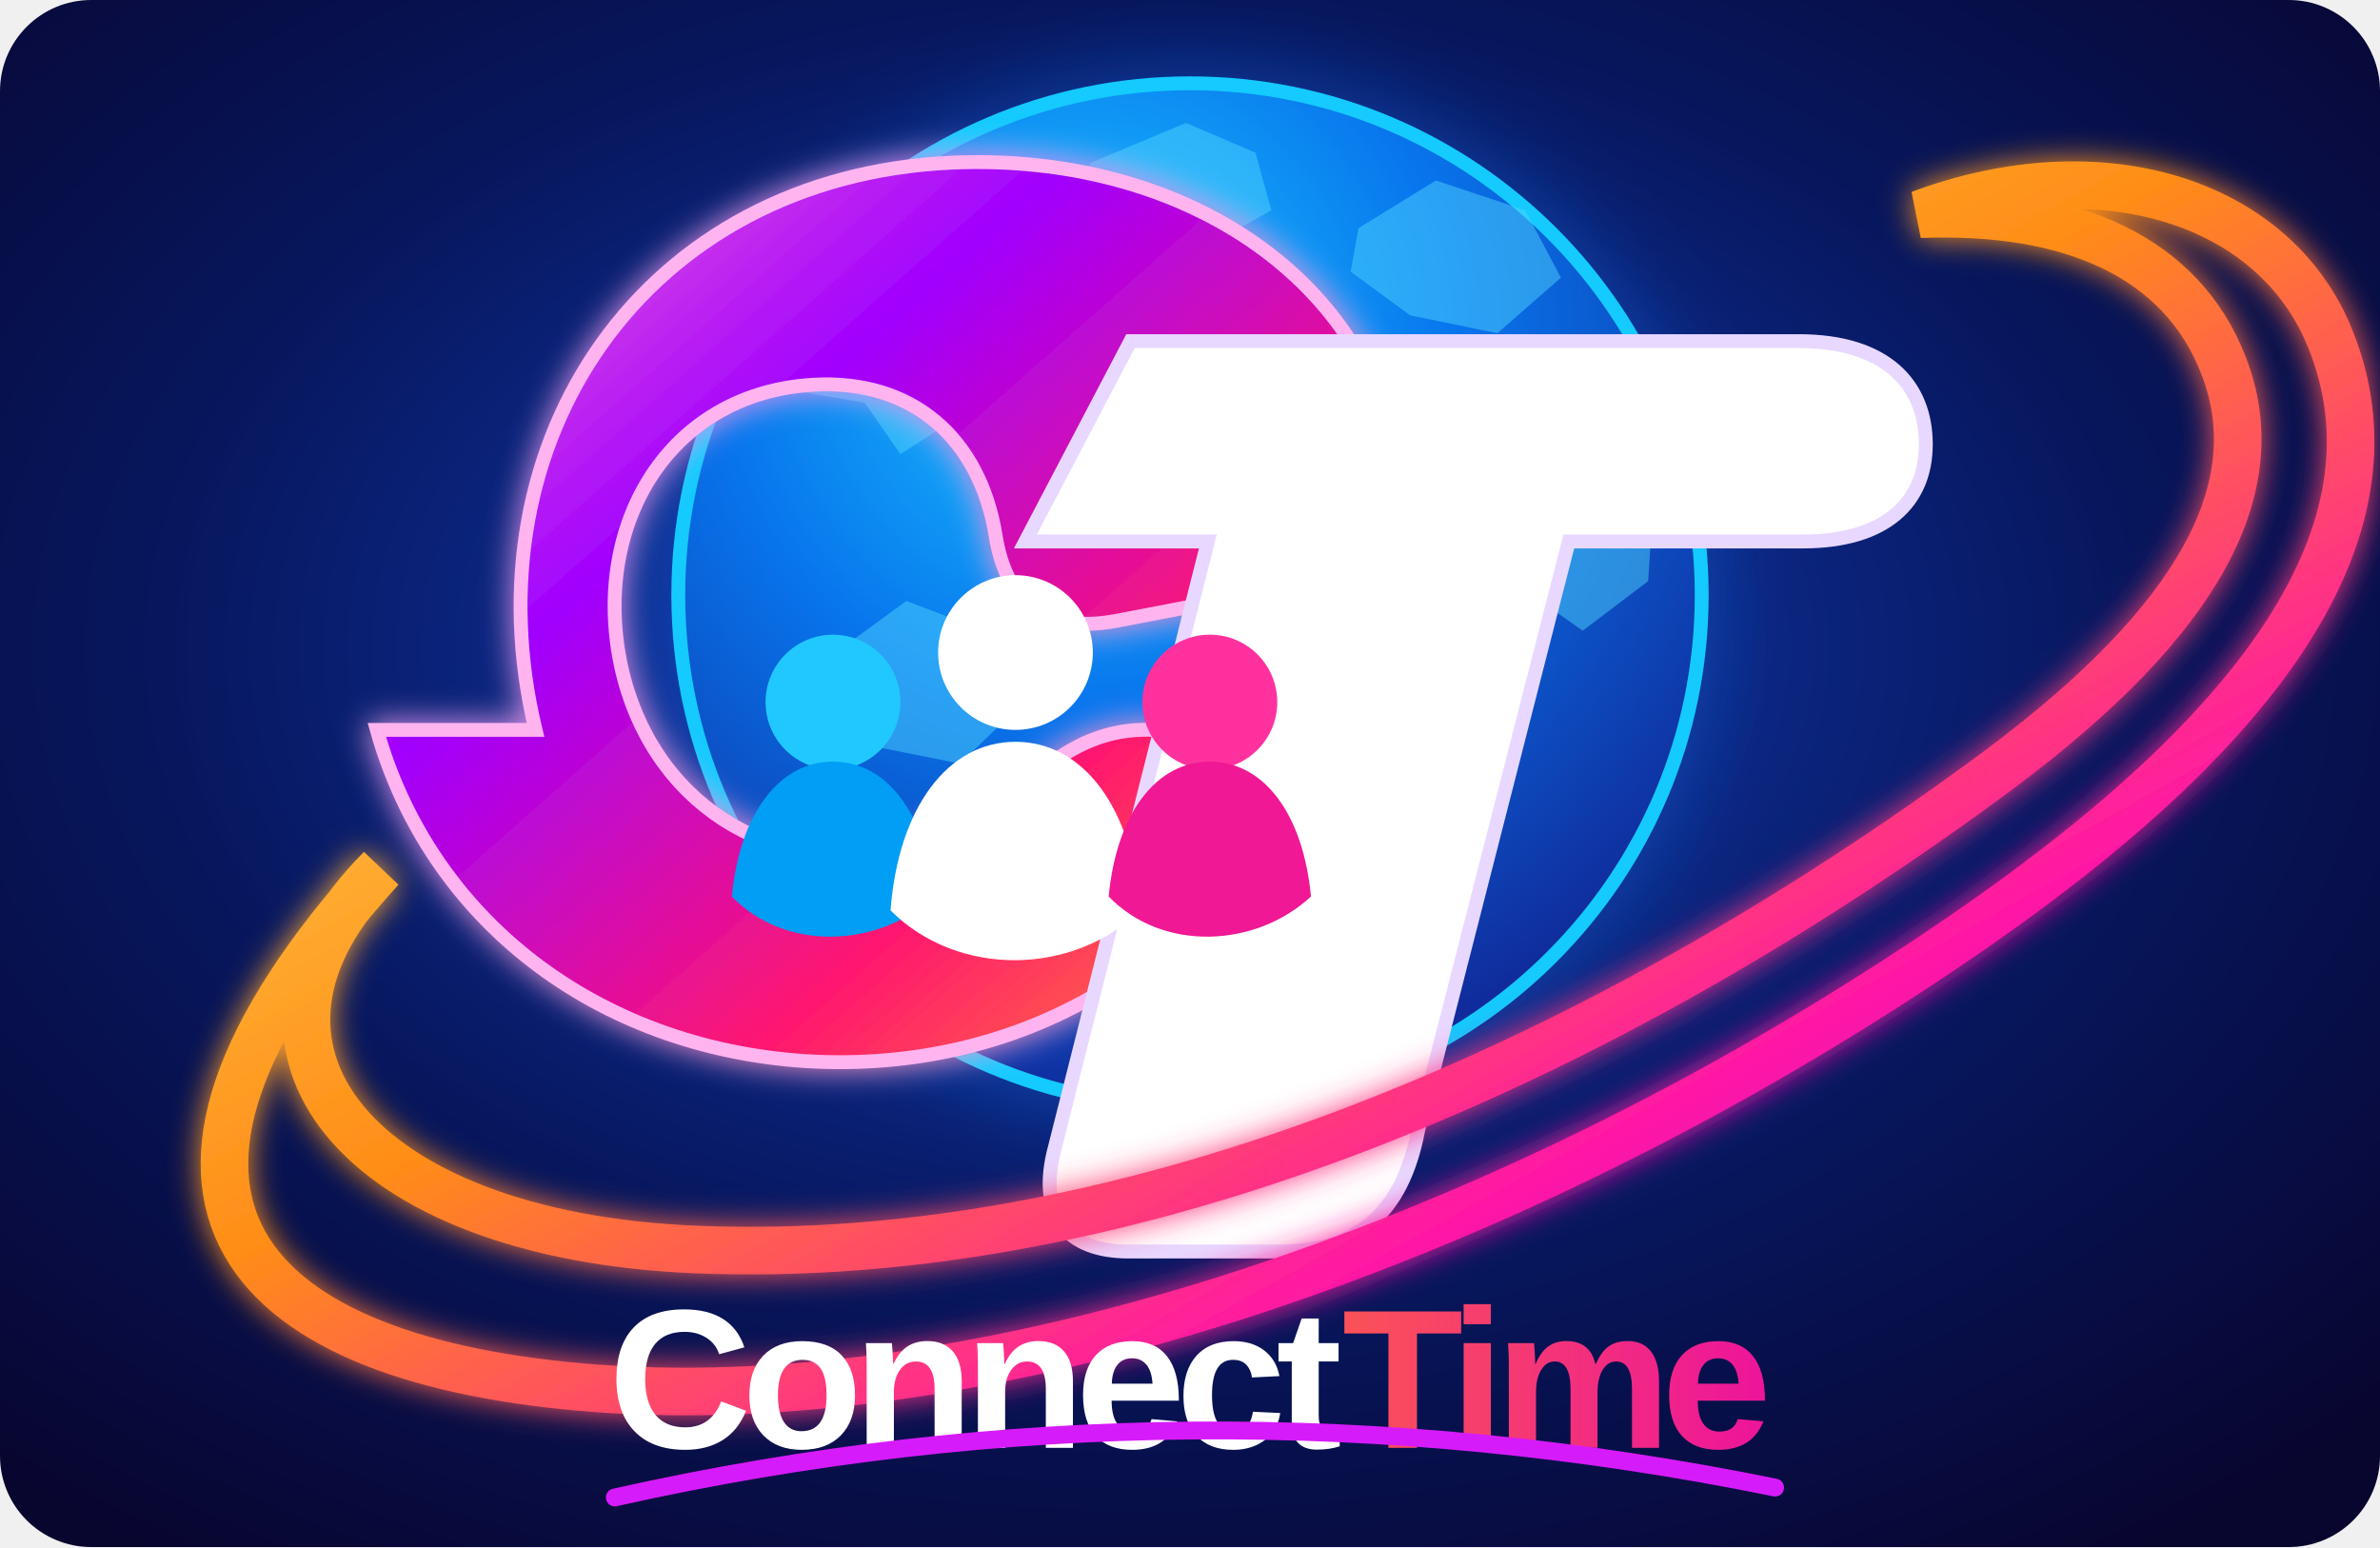
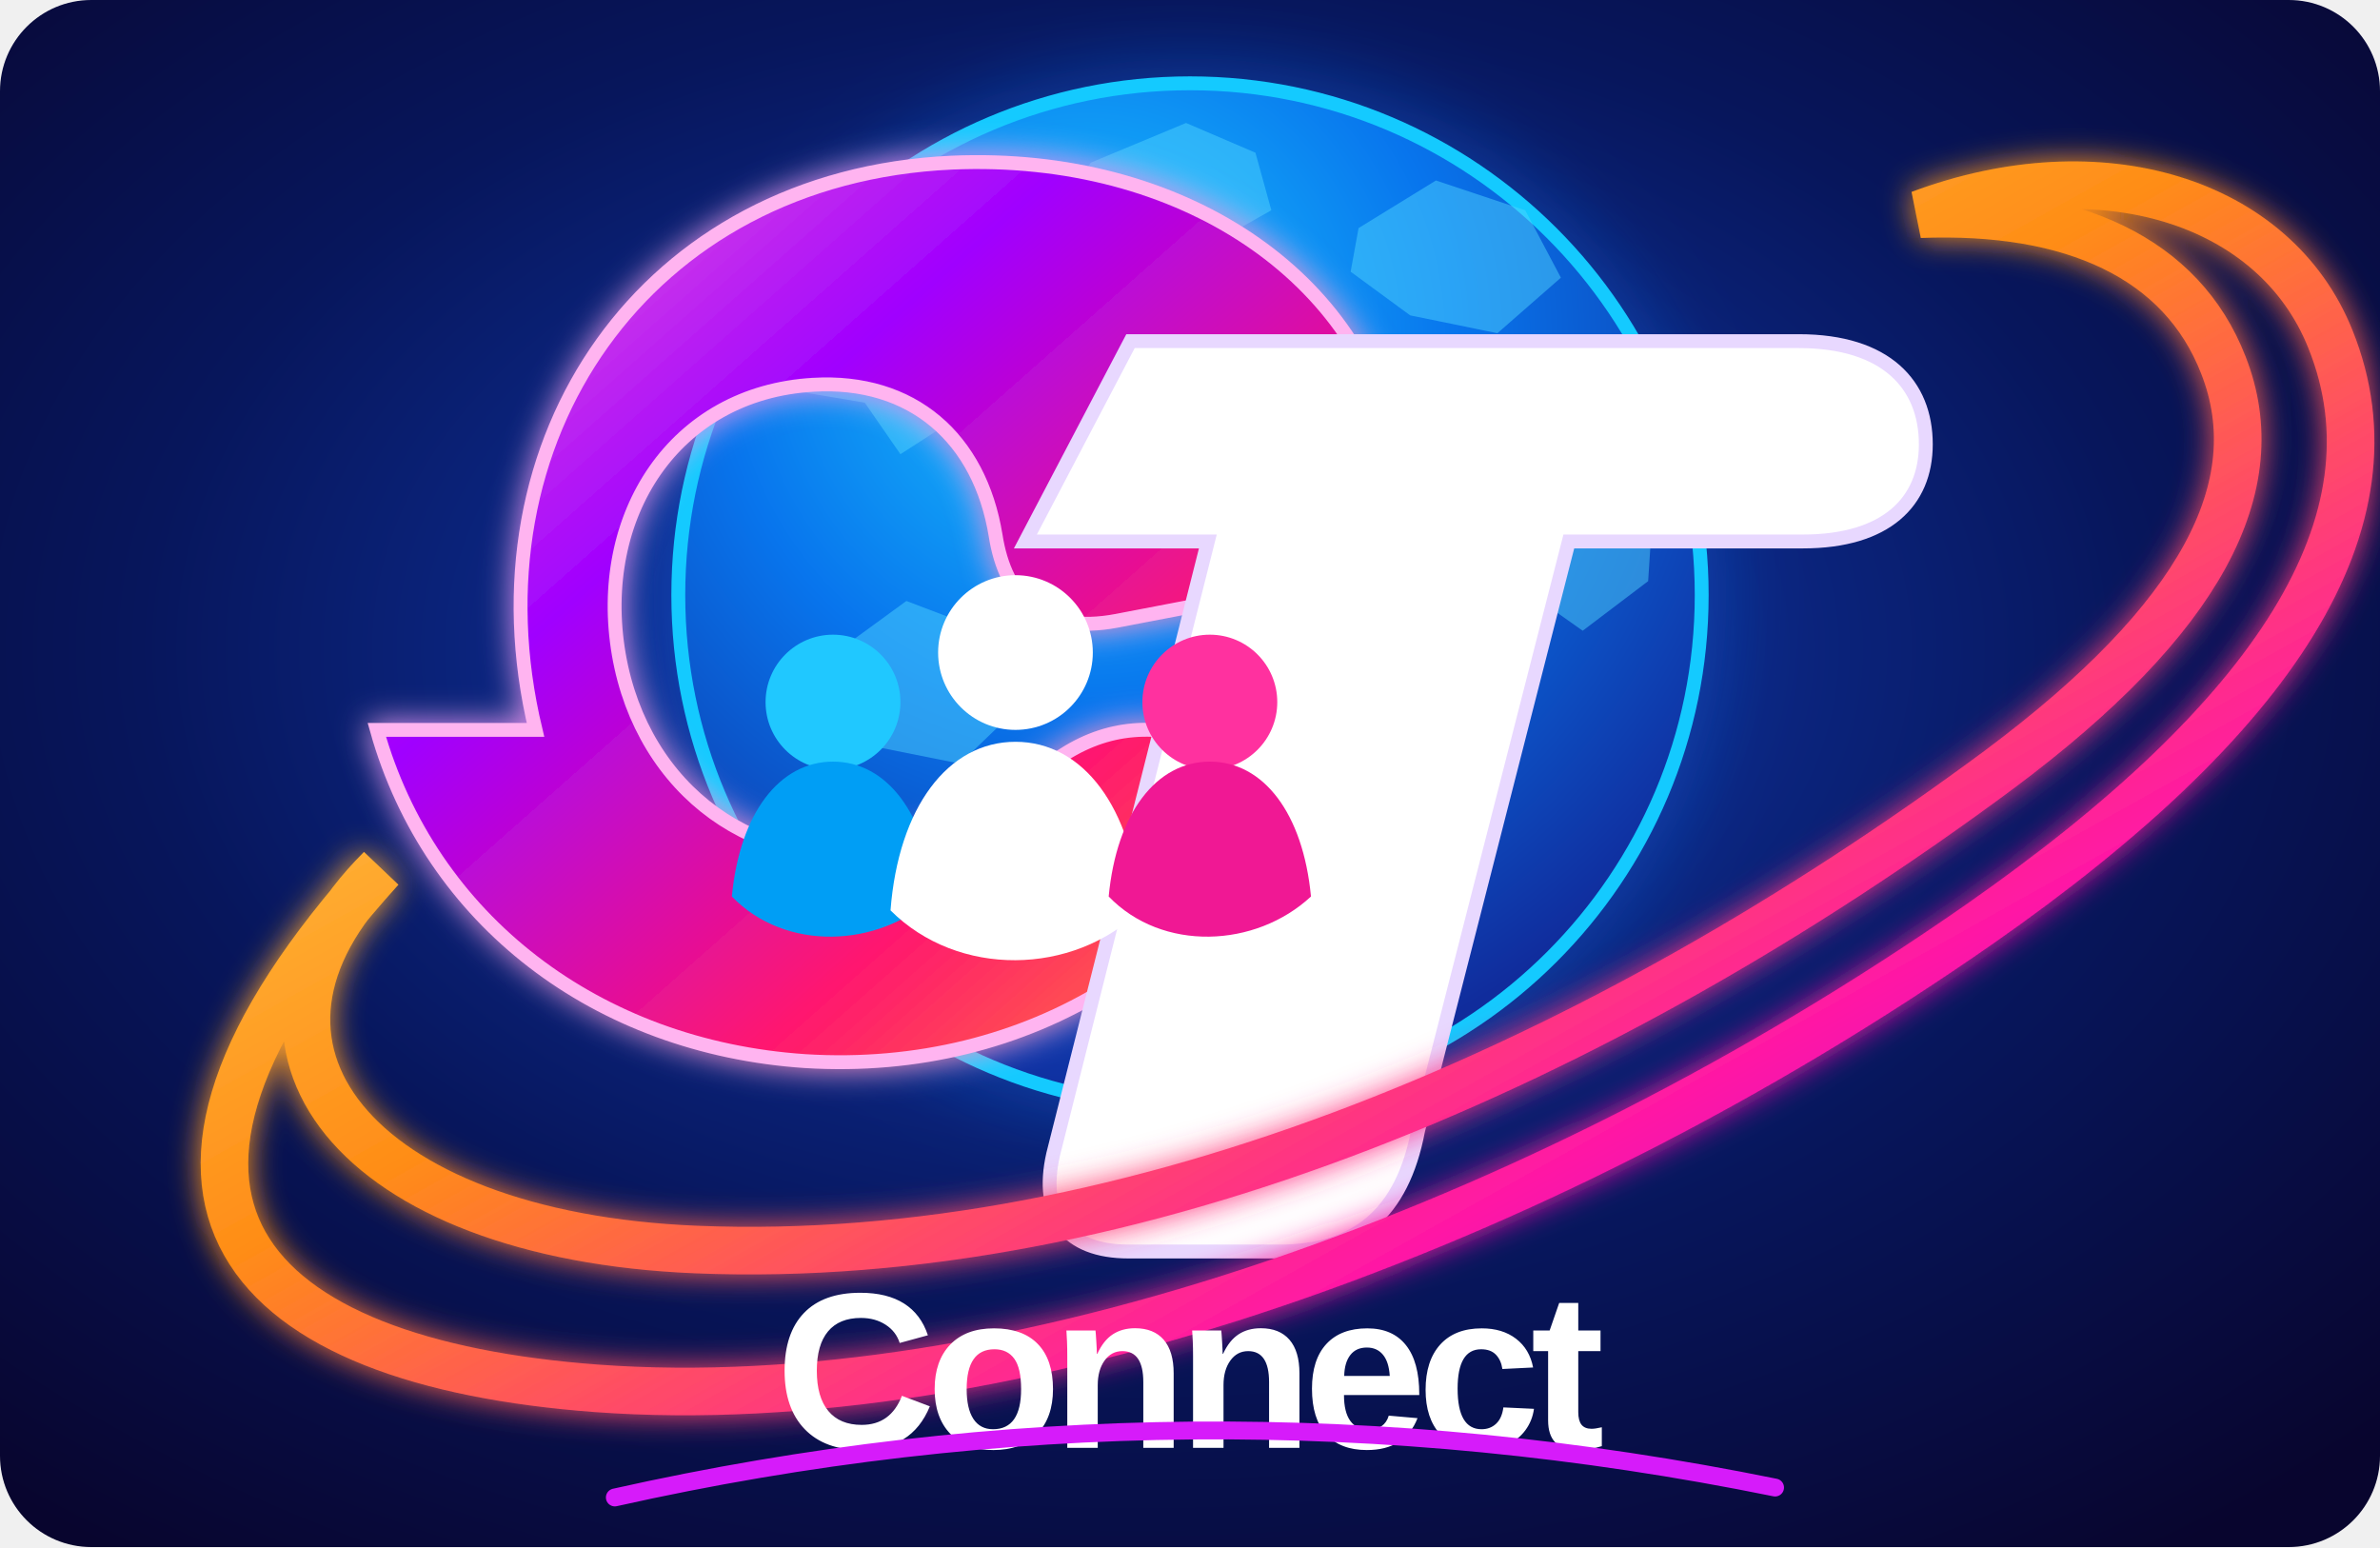
<svg xmlns="http://www.w3.org/2000/svg" viewBox="0 0 1200 780" role="img" aria-labelledby="title desc">
  <defs>
    <radialGradient id="bg" cx="48%" cy="42%" r="72%">
      <stop stop-color="#123fbd" />
      <stop offset=".58" stop-color="#07165c" />
      <stop offset="1" stop-color="#08052e" />
    </radialGradient>
    <radialGradient id="globe" cx="40%" cy="25%" r="75%">
      <stop stop-color="#19c9ff" />
      <stop offset=".48" stop-color="#0875ed" />
      <stop offset="1" stop-color="#102c9c" />
    </radialGradient>
    <linearGradient id="ct" x1="0" y1="0" x2="1" y2="1">
      <stop stop-color="#ff79d1" />
      <stop offset=".34" stop-color="#a000ff" />
      <stop offset=".68" stop-color="#ff176f" />
      <stop offset="1" stop-color="#ff9d27" />
    </linearGradient>
    <linearGradient id="orbit" x1="0" y1="0" x2="1" y2="1">
      <stop stop-color="#fff16a" />
      <stop offset=".45" stop-color="#ff8d17" />
      <stop offset=".72" stop-color="#ff18a5" />
      <stop offset="1" stop-color="#8b1cff" />
    </linearGradient>
    <linearGradient id="time" x1="0" y1="0" x2="1" y2="0">
      <stop stop-color="#ffc928" />
      <stop offset=".5" stop-color="#ff693e" />
      <stop offset="1" stop-color="#ed149b" />
    </linearGradient>
    <filter id="shadow" x="-30%" y="-30%" width="160%" height="160%">
      <feGaussianBlur stdDeviation="18" />
    </filter>
    <filter id="glow" x="-40%" y="-40%" width="180%" height="180%">
      <feGaussianBlur stdDeviation="8" result="b" />
      <feMerge>
        <feMergeNode in="b" />
        <feMergeNode in="SourceGraphic" />
      </feMerge>
    </filter>
    <clipPath id="globeClip">
      <circle cx="600" cy="300" r="258" />
    </clipPath>
  </defs>
  <rect width="1200" height="780" rx="46" fill="url(#bg)" />
  <circle cx="600" cy="300" r="270" fill="#087aff" opacity=".28" filter="url(#shadow)" />
  <circle cx="600" cy="300" r="258" fill="url(#globe)" stroke="#14caff" stroke-width="7" />
  <g clip-path="url(#globeClip)" fill="#50d6ff" opacity=".48">
    <path d="M402 130l44-33 45 13 20 35-22 26-4 38-31 20-18-26-42-7-14-29zM550 82l48-20 35 15 8 29-30 17-4 32-35 11-29-32-24-8zM685 115l39-24 45 15 18 34-32 28-44-9-30-22zM748 240l46-16 40 23-3 46-33 25-34-24-32-5zM420 330l37-27 42 16 13 39-28 27-40-8zM662 375l45-22 38 16 8 46-31 29-49-19zM560 470l40-22 35 19 2 39-36 24-40-22z" />
  </g>
  <path d="M270 368C235 222 325 89 480 82c116-5 208 58 224 149 6 33-10 56-42 63l-99 19c-37 7-56-11-61-43-8-49-42-79-92-76-70 4-110 66-98 136 12 69 70 111 137 99 27-5 51-18 72-37 24-21 47-28 76-22l56 12c-37 99-134 160-247 153-105-7-189-71-216-167z" fill="url(#ct)" stroke="#ffb4f0" stroke-width="7" filter="url(#glow)" />
  <path d="M570 172h337c44 0 64 22 64 52 0 29-20 49-62 49H791L715 570c-8 42-31 61-70 61h-76c-31 0-45-18-38-49l78-309h-92z" fill="#fff" stroke="#e8d8ff" stroke-width="7" />
  <path d="M192 438C103 527 179 623 351 630c220 9 456-93 657-242 102-76 137-143 113-204-21-54-76-79-153-76 91-34 179-7 207 63 37 92-28 191-177 295-224 156-491 249-697 234-176-13-261-94-109-262z" fill="none" stroke="url(#orbit)" stroke-width="24" stroke-linecap="round" filter="url(#glow)" />
  <g transform="translate(360 282)">
    <circle cx="60" cy="72" r="34" fill="#20c8ff" />
    <path d="M9 170c4-42 24-68 51-68s47 26 51 68c-28 26-75 28-102 0z" fill="#009ef5" />
    <circle cx="152" cy="47" r="39" fill="#fff" />
    <path d="M89 177c4-52 29-85 63-85s59 33 63 85c-34 33-92 34-126 0z" fill="#fff" />
    <circle cx="250" cy="72" r="34" fill="#ff319f" />
    <path d="M199 170c4-42 24-68 51-68s47 26 51 68c-28 26-75 28-102 0z" fill="#f01894" />
  </g>
-   <text x="600" y="730" text-anchor="middle" font-family="Arial,Helvetica,sans-serif" font-size="100" font-weight="800" letter-spacing="-5" fill="#fff">Connect<tspan fill="url(#time)">Time</tspan>
-   </text>
+   <text x="600" y="730" text-anchor="middle" font-family="Arial,Helvetica,sans-serif" font-size="112" font-weight="800" letter-spacing="-5" fill="#fff">Connect</text>
  <path d="M310 755Q600 690 895 750" fill="none" stroke="#d61bfa" stroke-width="9" stroke-linecap="round" />
</svg>
